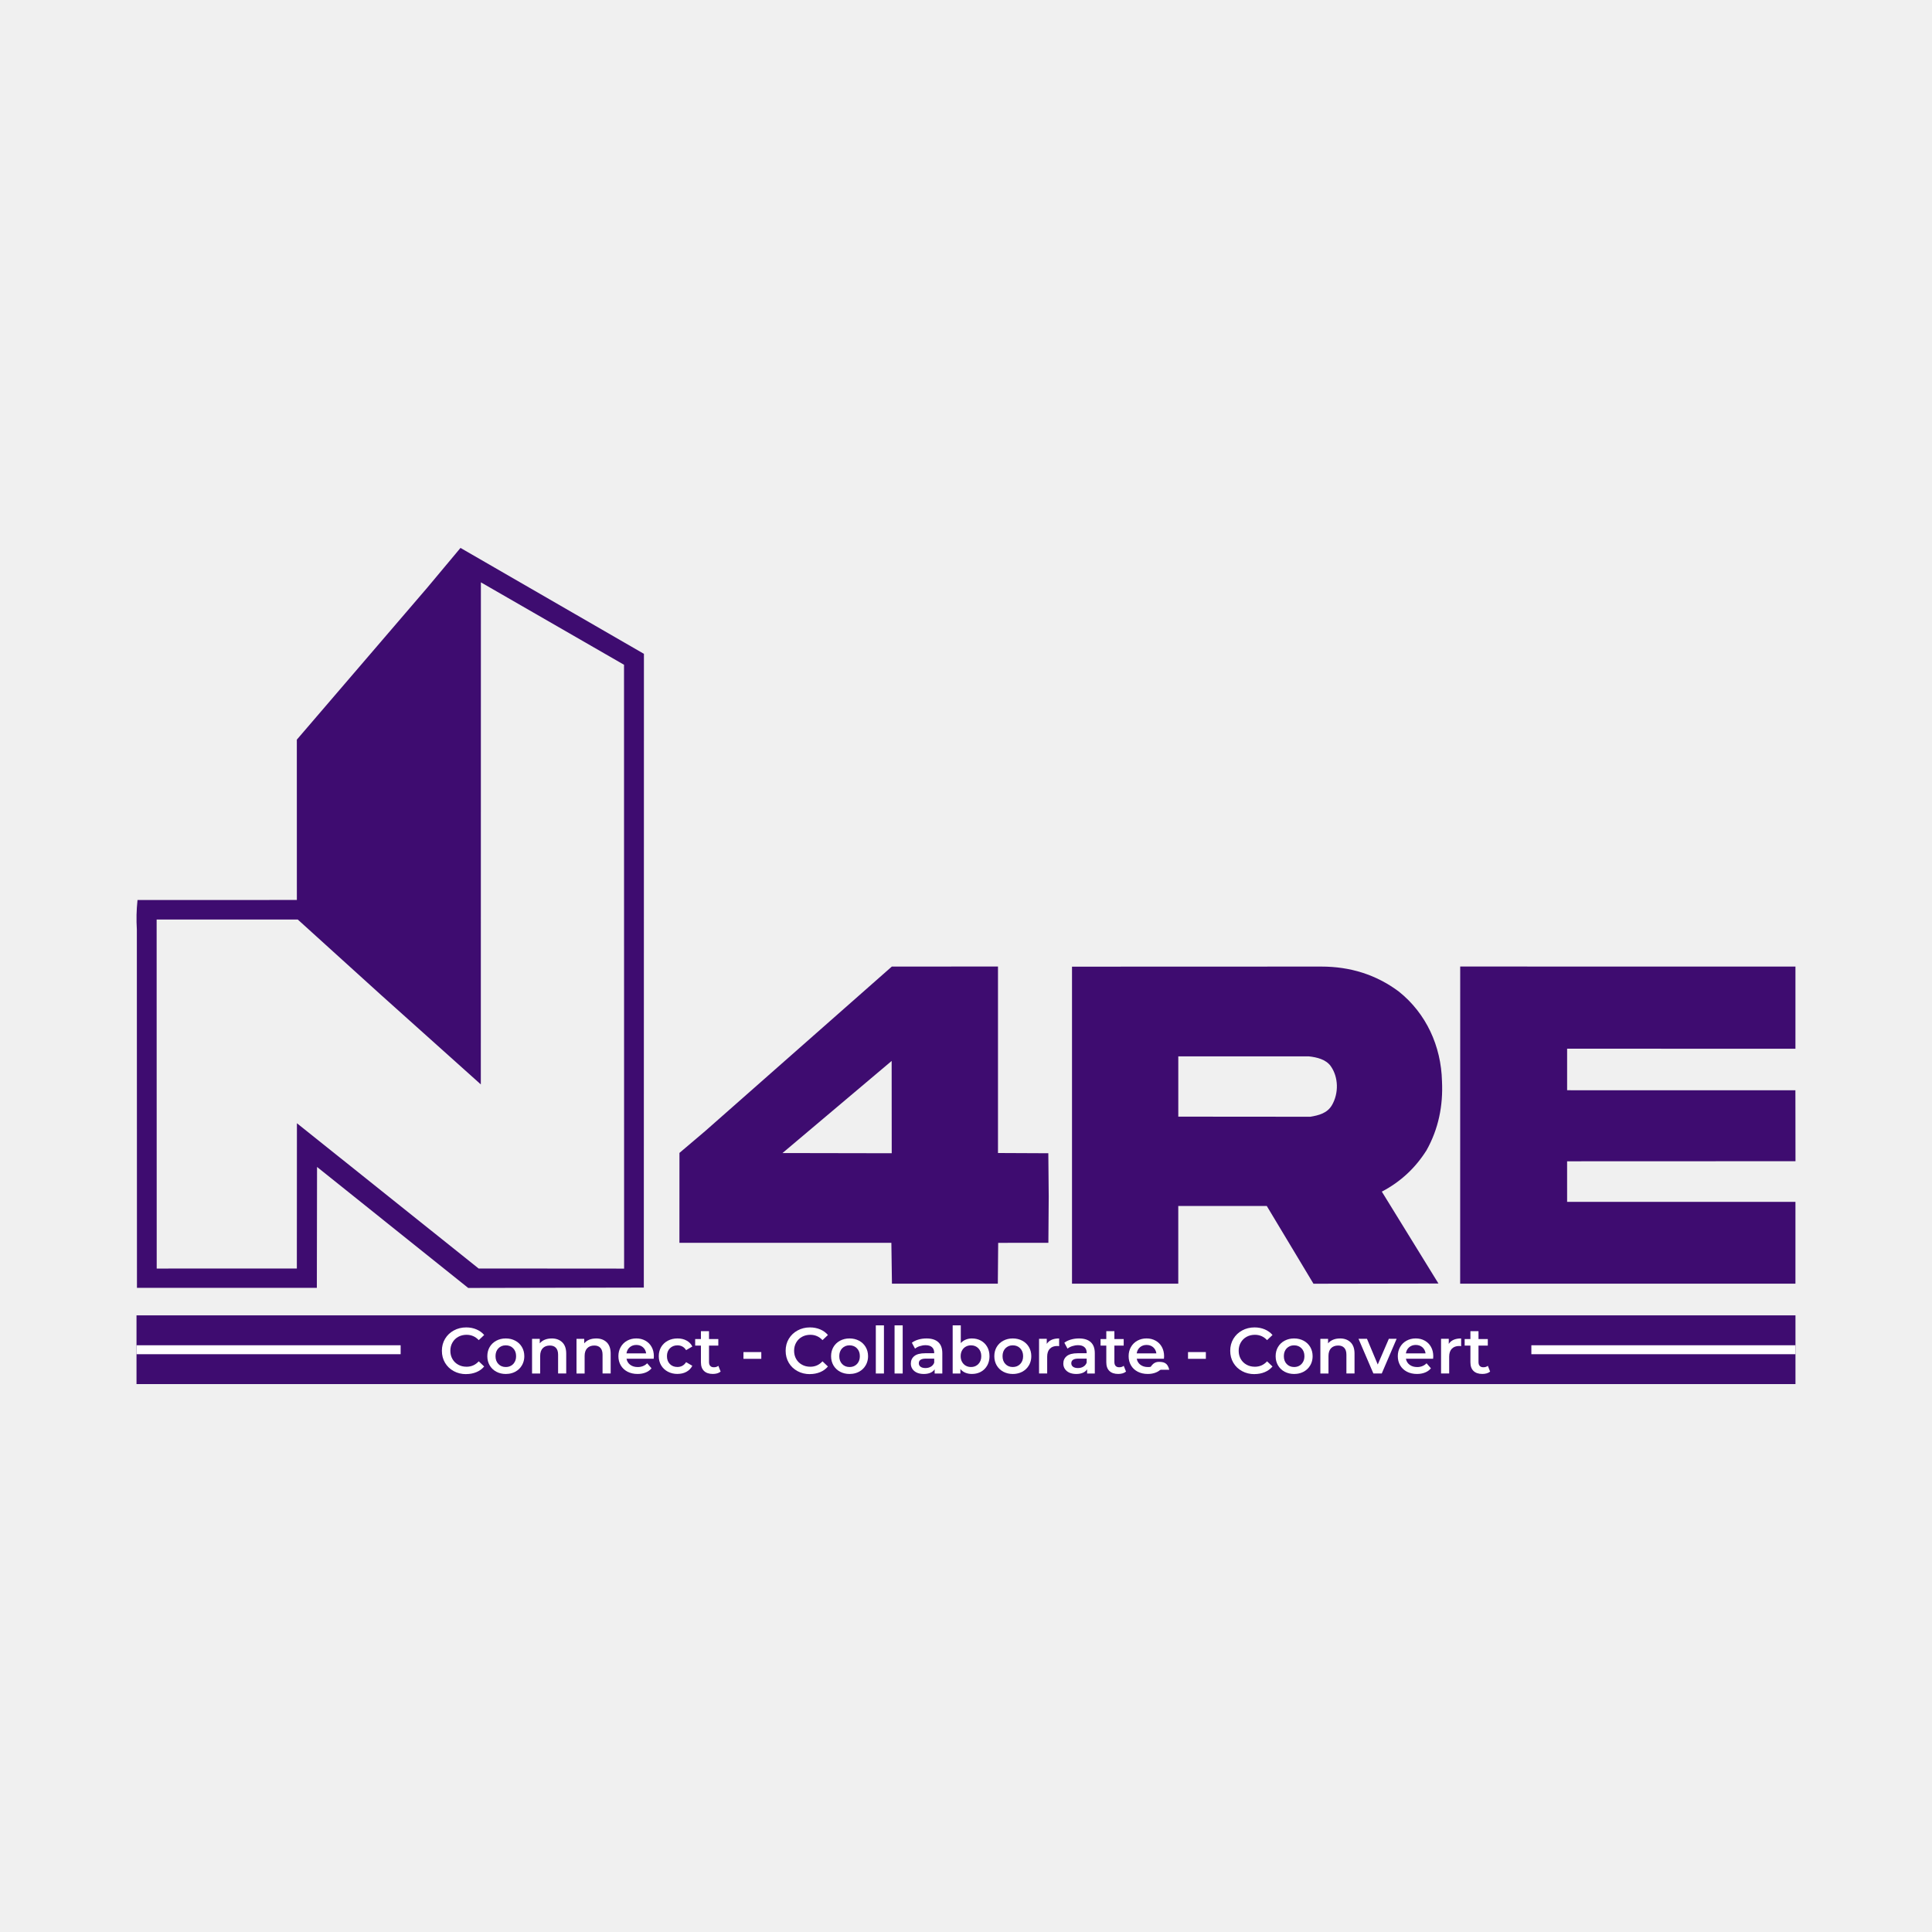
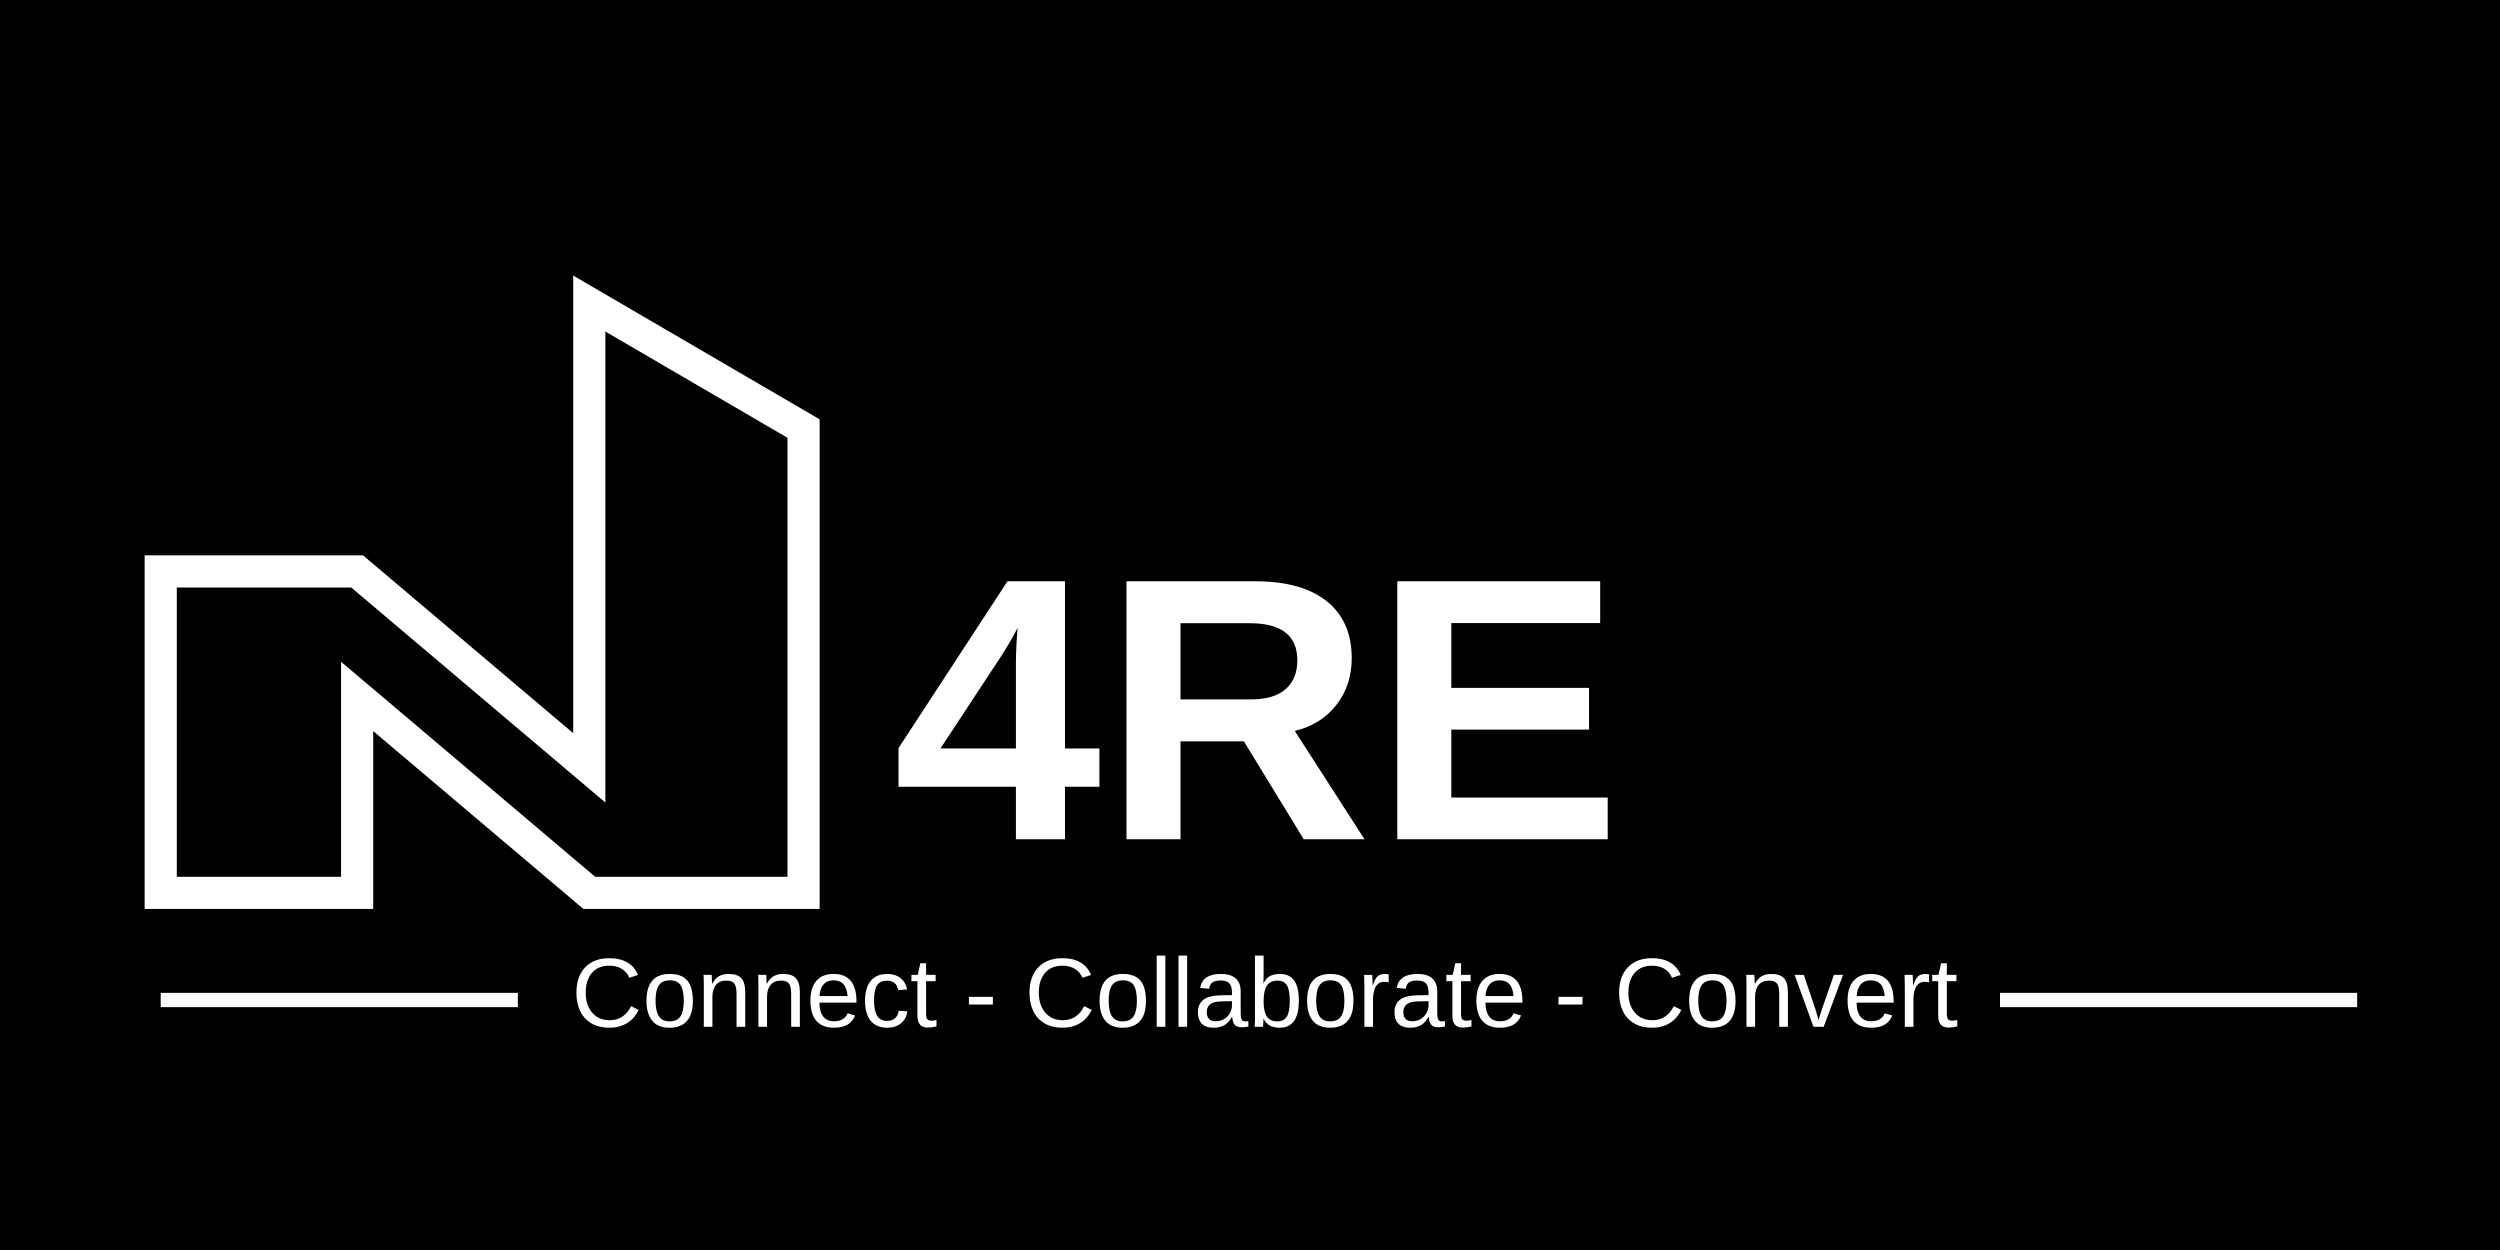
- <svg xmlns="http://www.w3.org/2000/svg" id="Layer_1" version="1.1" viewBox="0 0 1080 1080">
-   <defs>
-     <style>
-       .st0 {
-         fill: #3e0c70;
-       }
- 
-       .st1 {
-         fill: #fff;
-       }
- 
-       .st2 {
-         fill: none;
-       }
- 
-       .st3 {
-         clip-path: url(#clippath-1);
-       }
- 
-       .st4 {
-         clip-path: url(#clippath-2);
-       }
- 
-       .st5 {
-         clip-path: url(#clippath);
-       }
-     </style>
-     <clipPath id="clippath">
-       <rect class="st2" x="76.31" y="735.3" width="927.38" height="38.41" />
-     </clipPath>
-     <clipPath id="clippath-1">
-       <rect class="st2" x="75.62" y="734.63" width="928.75" height="39.97" />
-     </clipPath>
-     <clipPath id="clippath-2">
-       <rect class="st2" x="76.31" y="735.3" width="927.38" height="38.41" />
-     </clipPath>
-   </defs>
-   <g>
-     <g>
-       <path class="st0" d="M257.43,306.28l-18.53,22.17-72.97,85.02.02,89.62-89.08.02c-.62,6.03-.7,10.72-.37,16.55l.06,200.24h100.56l.11-67.57,84.49,67.64,98.18-.2.06-354.27-102.54-59.21ZM267.54,709.09l-101.56-81.19-.04,81.21-78.34.02-.04-195.1h78.9s46.33,41.98,46.33,41.98l55.99,50.18.04-280.66,80.01,46.08.05,337.55-81.34-.06Z" />
-       <path class="st0" d="M797.41,643.07c6.7-11.96,9.34-24.94,8.67-38.67-.49-19.62-8.79-37.85-24.09-50.09-12.7-9.5-27.25-14-43.42-13.99l-139.31.05v177.21s59.4-.01,59.4-.01v-43.41l49.47-.02,26.11,43.47,69.86-.12-31.65-51.36c10.57-5.54,18.77-13.27,24.96-23.07ZM744.53,617.84c-2.61,4.47-7.37,5.65-12.05,6.43l-73.81-.06v-33.69s72.98,0,72.98,0c4.48.47,9.56,1.7,12.23,5.44,4.37,6.16,4.58,15.17.65,21.89Z" />
-       <polygon class="st0" points="1003.69 649.12 876.02 649.17 876.03 671.86 1003.67 671.86 1003.66 717.58 816.24 717.58 816.26 540.3 1003.67 540.31 1003.66 586.25 876.03 586.23 876.03 609.45 1003.64 609.48 1003.69 649.12" />
-       <path class="st0" d="M586.04,644.67l-28.16-.13v-104.26s-59.36.05-59.36.05l-104.25,91.89-14.45,12.26-.02,50.27h118.48s.33,22.83.33,22.83h59.18l.2-22.82,28.06-.02.19-25.83-.22-24.24ZM437.42,644.56l61.02-51.49.04,51.6-61.06-.11Z" />
-     </g>
-     <g>
-       <g>
-         <g class="st5">
-           <g class="st3">
-             <g class="st4">
-               <path class="st0" d="M76.31,735.3h927.37v38.41H76.31v-38.41Z" />
-             </g>
-           </g>
-         </g>
-         <rect class="st1" x="76.31" y="752.01" width="147.65" height="5" />
-         <rect class="st1" x="856.04" y="752.01" width="147.65" height="5" />
-       </g>
-       <g>
-         <path class="st1" d="M653.63,765.72l-11-.06c.8-2.74,2.8-4.34,4.96-4.36,2.69-.02,5.07.27,6.04,4.42Z" />
-         <path class="st1" d="M260.59,768.15c-2.57,0-4.89-.56-6.95-1.69-2.07-1.12-3.7-2.68-4.87-4.66-1.17-1.98-1.75-4.22-1.75-6.7s.59-4.73,1.77-6.7c1.19-1.98,2.82-3.54,4.89-4.66,2.07-1.13,4.38-1.71,6.93-1.71,2.08,0,3.98.37,5.7,1.1,1.72.72,3.17,1.77,4.35,3.14l-3.04,2.87c-1.85-1.98-4.11-2.98-6.79-2.98-1.75,0-3.31.39-4.68,1.14-1.37.77-2.45,1.83-3.23,3.19-.78,1.35-1.17,2.88-1.17,4.6s.39,3.26,1.17,4.62c.78,1.35,1.85,2.4,3.23,3.16,1.37.77,2.94,1.14,4.68,1.14,2.68,0,4.94-1,6.79-3.02l3.04,2.89c-1.18,1.39-2.64,2.45-4.37,3.16-1.74.72-3.64,1.08-5.7,1.08Z" />
-         <path class="st1" d="M291.75,752.99c-.87-1.5-2.1-2.67-3.69-3.52-1.57-.84-3.34-1.27-5.33-1.27s-3.73.43-5.31,1.27c-1.57.85-2.8,2.02-3.69,3.52-.87,1.5-1.31,3.21-1.31,5.13s.44,3.61,1.31,5.12c.89,1.52,2.12,2.7,3.69,3.55,1.58.84,3.35,1.27,5.31,1.27.6,0,1.19-.04,1.75-.12,1.3-.18,2.49-.56,3.58-1.15,1.59-.85,2.82-2.03,3.69-3.55.28-.48.52-.99.71-1.51.42-1.11.63-2.32.63-3.61,0-1.92-.45-3.63-1.34-5.13ZM287.22,762.11c-.1.13-.22.26-.34.39-.32.33-.67.61-1.05.84-.89.56-1.92.83-3.1.83-1.67,0-3.04-.55-4.12-1.67-1.08-1.12-1.61-2.58-1.61-4.39s.53-3.28,1.61-4.4c1.08-1.11,2.45-1.66,4.12-1.66s3.06.55,4.15,1.66c1.08,1.12,1.62,2.58,1.62,4.4,0,1.61-.43,2.93-1.28,3.99h0Z" />
-         <path class="st1" d="M308.42,748.2c2.44,0,4.4.72,5.87,2.14,1.48,1.42,2.23,3.53,2.23,6.35v11.1h-4.54v-10.51c0-1.69-.41-2.97-1.21-3.83-.79-.86-1.93-1.29-3.39-1.29-1.68,0-3.01.5-3.98,1.5-.96,1-1.44,2.45-1.44,4.33v9.81h-4.54v-19.38h4.31v2.52c.75-.9,1.69-1.58,2.83-2.04,1.13-.46,2.42-.69,3.85-.69Z" />
-         <path class="st1" d="M333.27,748.2c2.44,0,4.4.72,5.87,2.14,1.48,1.42,2.23,3.53,2.23,6.35v11.1h-4.54v-10.51c0-1.69-.41-2.97-1.21-3.83-.79-.86-1.93-1.29-3.39-1.29-1.68,0-3.01.5-3.98,1.5-.96,1-1.44,2.45-1.44,4.33v9.81h-4.54v-19.38h4.31v2.52c.75-.9,1.69-1.58,2.83-2.04,1.13-.46,2.42-.69,3.85-.69Z" />
-         <path class="st1" d="M365.52,758.21c0-1.98-.41-3.73-1.25-5.25-.83-1.51-2-2.68-3.5-3.52-1.49-.83-3.18-1.25-5.06-1.25s-3.62.43-5.15,1.27c-1.53.85-2.72,2.03-3.58,3.54-.86,1.52-1.29,3.22-1.29,5.11s.44,3.61,1.31,5.12c.89,1.52,2.15,2.7,3.77,3.55,1.63.84,3.5,1.27,5.63,1.27,1.67,0,3.17-.26,4.5-.8.98-.38,1.83-.91,2.56-1.57.27-.24.52-.5.75-.78l-2.44-2.81c-1.01,1.03-2.23,1.68-3.65,1.95-.51.1-1.04.15-1.6.15-1.68,0-3.08-.41-4.21-1.25-1.12-.83-1.82-1.96-2.08-3.39h15.2c.05-.57.08-1.01.08-1.34ZM350.2,756.56c.22-1.43.83-2.58,1.83-3.44,1.01-.86,2.24-1.29,3.69-1.29s2.72.43,3.71,1.31c1,.87,1.59,2.02,1.77,3.42h-10.99Z" />
-         <path class="st1" d="M378.75,768.04c-2.01,0-3.82-.42-5.41-1.27-1.6-.84-2.85-2.02-3.75-3.54-.89-1.51-1.33-3.22-1.33-5.12s.44-3.62,1.33-5.12c.9-1.5,2.14-2.67,3.73-3.52,1.59-.84,3.4-1.27,5.43-1.27,1.92,0,3.59.39,5.02,1.17,1.44.77,2.52,1.87,3.25,3.33l-3.48,2.04c-.56-.9-1.25-1.57-2.08-2.02-.83-.44-1.75-.67-2.75-.67-1.7,0-3.1.55-4.21,1.64-1.11,1.1-1.67,2.57-1.67,4.41s.55,3.3,1.64,4.41c1.09,1.1,2.5,1.64,4.23,1.64,1,0,1.92-.22,2.75-.67.83-.46,1.52-1.13,2.08-2.02l3.48,2.02c-.75,1.46-1.85,2.58-3.29,3.37-1.43.78-3.09,1.17-4.98,1.17Z" />
-         <path class="st1" d="M402.83,766.73c-.53.45-1.18.78-1.94,1-.77.21-1.57.31-2.41.31-2.12,0-3.77-.55-4.93-1.67-1.16-1.11-1.73-2.73-1.73-4.87v-9.31h-3.21v-3.64h3.21v-4.41h4.52v4.41h5.2v3.64h-5.2v9.2c0,.95.23,1.67.69,2.17.47.5,1.13.75,2,.75,1.03,0,1.87-.27,2.54-.81l1.27,3.23Z" />
-         <path class="st1" d="M415.6,755.82h9.97v3.77h-9.97v-3.77Z" />
-         <path class="st1" d="M452.75,768.15c-2.57,0-4.89-.56-6.95-1.69-2.07-1.12-3.7-2.68-4.87-4.66-1.17-1.98-1.75-4.22-1.75-6.7s.59-4.73,1.77-6.7c1.19-1.98,2.82-3.54,4.89-4.66,2.07-1.13,4.38-1.71,6.93-1.71,2.08,0,3.98.37,5.7,1.1,1.72.72,3.17,1.77,4.35,3.14l-3.04,2.87c-1.85-1.98-4.11-2.98-6.79-2.98-1.75,0-3.31.39-4.68,1.14-1.37.77-2.45,1.83-3.23,3.19-.78,1.35-1.17,2.88-1.17,4.6s.39,3.26,1.17,4.62c.78,1.35,1.85,2.4,3.23,3.16,1.37.77,2.94,1.14,4.68,1.14,2.68,0,4.94-1,6.79-3.02l3.04,2.89c-1.18,1.39-2.64,2.45-4.37,3.16-1.74.72-3.64,1.08-5.7,1.08Z" />
-         <path class="st1" d="M483.91,752.99c-.87-1.5-2.1-2.67-3.68-3.52-1.58-.84-3.35-1.27-5.34-1.27s-3.73.43-5.31,1.27c-1.57.85-2.8,2.02-3.69,3.52-.87,1.5-1.31,3.21-1.31,5.13s.44,3.61,1.31,5.12c.89,1.52,2.12,2.7,3.69,3.55,1.58.84,3.35,1.27,5.31,1.27.58,0,1.13-.04,1.67-.11,1.33-.17,2.55-.56,3.67-1.16,1.58-.85,2.81-2.03,3.68-3.55.28-.48.52-.98.71-1.5.42-1.12.63-2.32.63-3.62,0-1.92-.45-3.63-1.34-5.13ZM479.04,762.5c-.37.39-.78.7-1.23.95t-.01.01c-.84.48-1.81.71-2.91.71-1.66,0-3.04-.55-4.12-1.67s-1.61-2.58-1.61-4.39.53-3.28,1.61-4.4c1.08-1.11,2.46-1.66,4.12-1.66s3.06.55,4.15,1.66c1.08,1.12,1.62,2.58,1.62,4.4,0,1.58-.41,2.89-1.23,3.94-.12.16-.25.31-.39.45Z" />
-         <path class="st1" d="M489.59,740.88h4.54v26.92h-4.54v-26.92Z" />
-         <path class="st1" d="M500.07,740.88h4.54v26.92h-4.54v-26.92Z" />
-         <path class="st1" d="M524.49,750.26c-1.51-1.37-3.7-2.06-6.56-2.06-1.6,0-3.11.21-4.54.63-1.42.4-2.64.99-3.65,1.77l1.77,3.29c.72-.59,1.61-1.06,2.67-1.4,1.05-.34,2.13-.52,3.21-.52,1.59,0,2.8.37,3.6,1.11.82.72,1.23,1.76,1.23,3.1v.29h-5c-2.79,0-4.83.53-6.12,1.59-1.29,1.05-1.94,2.45-1.94,4.18,0,1.12.29,2.12.87,3,.6.89,1.44,1.59,2.53,2.09,1.09.48,2.37.73,3.83.73s2.68-.23,3.71-.67c1.02-.44,1.82-1.09,2.37-1.94v2.36h4.29v-11.37c0-2.75-.76-4.8-2.27-6.17ZM522.23,761.73c-.36.98-.99,1.73-1.87,2.25-.88.52-1.89.77-3.02.77s-2.08-.24-2.73-.72c-.66-.49-.98-1.14-.98-1.96,0-1.72,1.3-2.59,3.91-2.59h4.69v2.25Z" />
-         <path class="st1" d="M551.86,752.91c-.85-1.5-2.02-2.66-3.5-3.48-1.49-.82-3.18-1.23-5.06-1.23-1.27,0-2.43.23-3.48.67-1.04.43-1.96,1.07-2.73,1.92v-9.91h-4.54v26.92h4.31v-2.5c.75.91,1.67,1.6,2.77,2.06,1.11.46,2.33.69,3.67.69.45,0,.89-.02,1.32-.08,1.36-.14,2.61-.53,3.74-1.15,1.48-.82,2.65-1.99,3.5-3.5.29-.53.54-1.08.72-1.66.37-1.09.55-2.27.55-3.55,0-1.97-.43-3.71-1.27-5.21ZM546.35,763s-.01.01-.02.01c0,.01-.01.01-.01.01h-.01c-.97.78-2.15,1.15-3.52,1.15-1.09,0-2.07-.25-2.94-.75s-1.55-1.21-2.06-2.12c-.52-.92-.77-1.98-.77-3.19s.25-2.29.77-3.21c.51-.92,1.19-1.61,2.06-2.1.87-.5,1.85-.75,2.94-.75,1.67,0,3.05.55,4.12,1.66,1.08,1.12,1.63,2.58,1.63,4.4s-.55,3.27-1.63,4.39c-.04.04-.08.09-.13.12-.13.14-.28.27-.43.38Z" />
-         <path class="st1" d="M575.17,752.99c-.88-1.5-2.11-2.67-3.69-3.52-1.57-.84-3.35-1.27-5.34-1.27s-3.72.43-5.31,1.27c-1.57.85-2.8,2.02-3.69,3.52-.87,1.5-1.31,3.21-1.31,5.13s.44,3.61,1.31,5.12c.89,1.52,2.12,2.7,3.69,3.55,1.59.84,3.36,1.27,5.31,1.27.65,0,1.29-.05,1.89-.14,1.25-.19,2.4-.57,3.45-1.13,1.58-.85,2.81-2.03,3.69-3.55.27-.45.49-.93.67-1.42.44-1.14.66-2.37.66-3.7,0-1.92-.45-3.63-1.33-5.13ZM562.03,762.5c-1.07-1.12-1.6-2.58-1.6-4.39s.53-3.28,1.6-4.4c1.08-1.11,2.46-1.66,4.12-1.66s3.07.55,4.15,1.66c1.08,1.12,1.63,2.58,1.63,4.4s-.55,3.27-1.63,4.39c-1.08,1.12-2.47,1.67-4.15,1.67s-3.04-.55-4.12-1.67Z" />
-         <path class="st1" d="M585.15,751.24c1.3-2.02,3.61-3.04,6.91-3.04v4.31c-.39-.07-.74-.1-1.06-.1-1.76,0-3.14.52-4.14,1.54-.99,1.03-1.48,2.51-1.48,4.45v9.39h-4.54v-19.38h4.31v2.83Z" />
-         <path class="st1" d="M609.73,750.26c-1.52-1.37-3.7-2.06-6.56-2.06-1.6,0-3.12.21-4.54.63-1.42.4-2.64.99-3.65,1.77l1.77,3.29c.72-.59,1.61-1.06,2.67-1.4,1.05-.34,2.12-.52,3.21-.52,1.59,0,2.79.37,3.6,1.11.82.72,1.23,1.76,1.23,3.1v.29h-5c-2.79,0-4.83.53-6.13,1.59-1.29,1.05-1.93,2.45-1.93,4.18,0,1.12.29,2.12.87,3,.6.89,1.44,1.59,2.52,2.09,1.1.48,2.38.73,3.84.73s2.67-.23,3.7-.67c1.03-.44,1.82-1.09,2.38-1.94v2.36h4.29v-11.37c0-2.75-.76-4.8-2.27-6.17ZM607.46,761.73c-.36.98-.99,1.73-1.88,2.25-.87.52-1.88.77-3.02.77s-2.07-.24-2.73-.72c-.65-.49-.97-1.14-.97-1.96,0-1.72,1.3-2.59,3.91-2.59h4.69v2.25Z" />
-         <path class="st1" d="M629.44,766.73c-.53.45-1.18.78-1.94,1-.77.21-1.57.31-2.41.31-2.12,0-3.77-.55-4.93-1.67-1.16-1.11-1.73-2.73-1.73-4.87v-9.31h-3.21v-3.64h3.21v-4.41h4.52v4.41h5.2v3.64h-5.2v9.2c0,.95.23,1.67.69,2.17.47.5,1.13.75,2,.75,1.03,0,1.87-.27,2.54-.81l1.27,3.23Z" />
-         <path class="st1" d="M650.74,758.21c0-1.98-.42-3.73-1.25-5.25-.83-1.51-2-2.68-3.5-3.52-1.49-.83-3.18-1.25-5.06-1.25s-3.62.43-5.15,1.27c-1.53.85-2.72,2.03-3.58,3.54-.87,1.52-1.29,3.22-1.29,5.11s.43,3.61,1.31,5.12c.88,1.52,2.14,2.7,3.77,3.55,1.62.84,3.5,1.27,5.62,1.27,1.68,0,3.18-.26,4.5-.8.97-.38,1.82-.9,2.55-1.56.27-.24.53-.51.77-.79l-2.44-2.81c-1.02,1.04-2.25,1.69-3.68,1.96-.5.09-1.02.14-1.57.14-1.68,0-3.08-.41-4.21-1.25-1.12-.83-1.82-1.96-2.08-3.39h15.2c.05-.57.08-1.01.08-1.34ZM635.42,756.56c.22-1.43.83-2.58,1.83-3.44,1.01-.86,2.24-1.29,3.69-1.29s2.72.43,3.71,1.31c1,.87,1.58,2.02,1.77,3.42h-10.99Z" />
-         <path class="st1" d="M664.11,755.82h9.97v3.77h-9.97v-3.77Z" />
-         <path class="st1" d="M701.27,768.15c-2.57,0-4.89-.56-6.95-1.69-2.07-1.12-3.7-2.68-4.87-4.66-1.17-1.98-1.75-4.22-1.75-6.7s.59-4.73,1.77-6.7c1.19-1.98,2.82-3.54,4.89-4.66,2.07-1.13,4.38-1.71,6.93-1.71,2.08,0,3.98.37,5.7,1.1,1.72.72,3.17,1.77,4.35,3.14l-3.04,2.87c-1.85-1.98-4.11-2.98-6.79-2.98-1.75,0-3.31.39-4.68,1.14-1.37.77-2.45,1.83-3.23,3.19-.78,1.35-1.17,2.88-1.17,4.6s.39,3.26,1.17,4.62c.78,1.35,1.85,2.4,3.23,3.16,1.37.77,2.94,1.14,4.68,1.14,2.68,0,4.94-1,6.79-3.02l3.04,2.89c-1.18,1.39-2.64,2.45-4.37,3.16-1.74.72-3.64,1.08-5.7,1.08Z" />
-         <path class="st1" d="M732.43,752.99c-.88-1.5-2.11-2.67-3.69-3.52-1.57-.84-3.35-1.27-5.33-1.27s-3.73.43-5.32,1.27c-1.57.85-2.8,2.02-3.68,3.52s-1.32,3.21-1.32,5.13.44,3.61,1.32,5.12c.88,1.52,2.11,2.7,3.68,3.55,1.59.84,3.36,1.27,5.32,1.27.51,0,1.01-.03,1.5-.09,1.39-.16,2.67-.56,3.83-1.18,1.58-.85,2.81-2.03,3.69-3.55.27-.46.49-.93.68-1.43.43-1.13.65-2.37.65-3.69,0-1.92-.45-3.63-1.33-5.13ZM728.07,761.87h-.01c-.14.22-.32.43-.51.63-.41.43-.86.77-1.36,1.03h-.01c-.81.43-1.74.64-2.77.64-1.67,0-3.04-.55-4.13-1.67-1.07-1.12-1.6-2.58-1.6-4.39s.53-3.28,1.6-4.4c1.09-1.11,2.46-1.66,4.13-1.66s3.06.55,4.14,1.66c1.09,1.12,1.63,2.58,1.63,4.4,0,1.49-.37,2.73-1.11,3.75h0Z" />
-         <path class="st1" d="M749.09,748.2c2.44,0,4.4.72,5.87,2.14,1.48,1.42,2.23,3.53,2.23,6.35v11.1h-4.54v-10.51c0-1.69-.41-2.97-1.21-3.83-.79-.86-1.93-1.29-3.39-1.29-1.68,0-3.01.5-3.98,1.5-.96,1-1.44,2.45-1.44,4.33v9.81h-4.54v-19.38h4.31v2.52c.75-.9,1.69-1.58,2.83-2.04,1.13-.46,2.42-.69,3.85-.69Z" />
-         <path class="st1" d="M780.72,748.41l-8.31,19.38h-4.68l-8.31-19.38h4.73l6.02,14.36,6.2-14.36h4.35Z" />
-         <path class="st1" d="M801.21,758.21c0-1.98-.41-3.73-1.25-5.25-.83-1.51-2-2.68-3.5-3.52-1.48-.83-3.17-1.25-5.06-1.25s-3.62.43-5.14,1.27c-1.53.85-2.73,2.03-3.59,3.54-.86,1.52-1.29,3.22-1.29,5.11s.44,3.61,1.31,5.12c.89,1.52,2.15,2.7,3.77,3.55,1.63.84,3.5,1.27,5.63,1.27,1.68,0,3.18-.26,4.5-.8.95-.37,1.79-.88,2.51-1.53.29-.25.55-.53.8-.82l-2.44-2.81c-1.03,1.05-2.27,1.71-3.72,1.97-.49.09-1,.13-1.53.13-1.68,0-3.08-.41-4.2-1.25-1.13-.83-1.83-1.96-2.09-3.39h15.2c.05-.57.08-1.01.08-1.34ZM785.9,756.56c.22-1.43.83-2.58,1.83-3.44,1.02-.86,2.24-1.29,3.69-1.29s2.72.43,3.71,1.31c1,.87,1.59,2.02,1.77,3.42h-10.99Z" />
-         <path class="st1" d="M809.87,751.24c1.3-2.02,3.61-3.04,6.91-3.04v4.31c-.39-.07-.74-.1-1.06-.1-1.76,0-3.14.52-4.14,1.54-.99,1.03-1.48,2.51-1.48,4.45v9.39h-4.54v-19.38h4.31v2.83Z" />
-         <path class="st1" d="M832.98,766.73c-.53.45-1.18.78-1.94,1-.77.21-1.57.31-2.41.31-2.12,0-3.77-.55-4.93-1.67-1.16-1.11-1.73-2.73-1.73-4.87v-9.31h-3.21v-3.64h3.21v-4.41h4.52v4.41h5.2v3.64h-5.2v9.2c0,.95.23,1.67.69,2.17.47.5,1.13.75,2,.75,1.03,0,1.87-.27,2.54-.81l1.27,3.23Z" />
-       </g>
-     </g>
-   </g>
-   <rect class="st2" width="1080" height="1080" />
+ <svg xmlns="http://www.w3.org/2000/svg" width="1400" height="700" viewBox="0 0 1400 700">
+   <rect width="100%" height="100%" fill="black" />
+   <path d="M90 500 L90 320 L200 320 L330 430 L330 170 L450 240 L450 500 L330 500 L200 390 L200 500 Z" fill="none" stroke="white" stroke-width="18" />
+   <text x="500" y="470" font-family="Arial, Helvetica, sans-serif" font-size="210" font-weight="bold" fill="white">4RE</text>
+   <line x1="90" y1="560" x2="290" y2="560" stroke="white" stroke-width="8" />
+   <line x1="1120" y1="560" x2="1320" y2="560" stroke="white" stroke-width="8" />
+   <text x="320" y="575" font-family="Arial, Helvetica, sans-serif" font-size="55" fill="white">Connect - Collaborate - Convert</text>
</svg>
